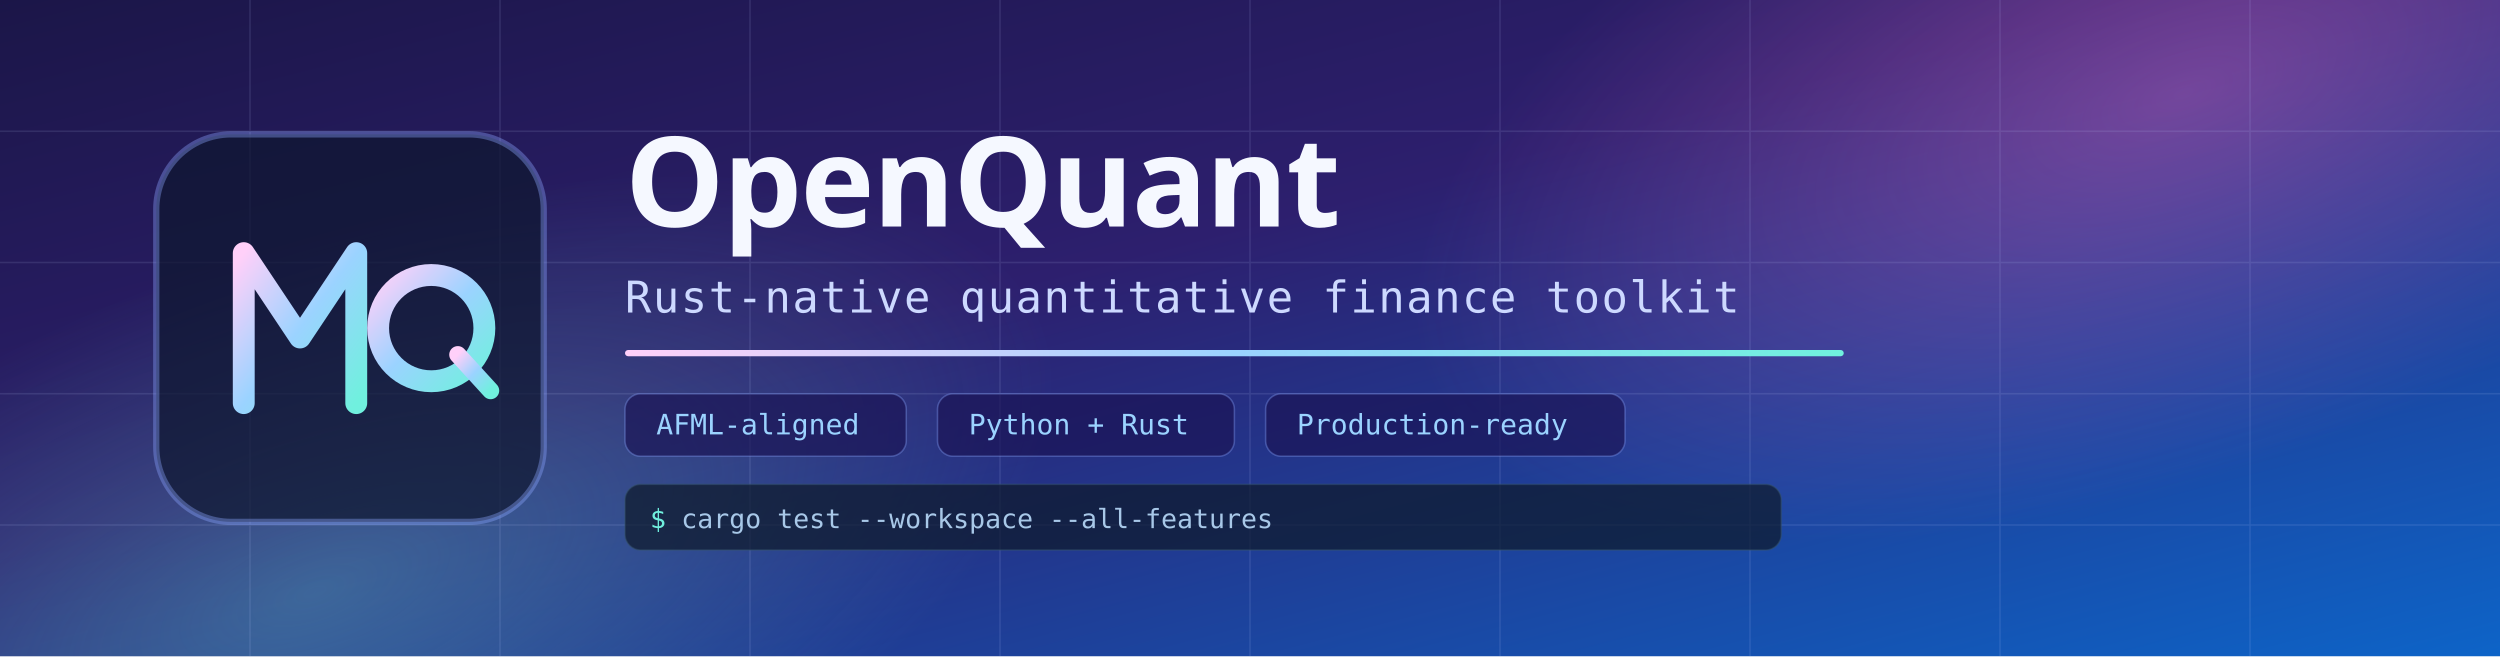
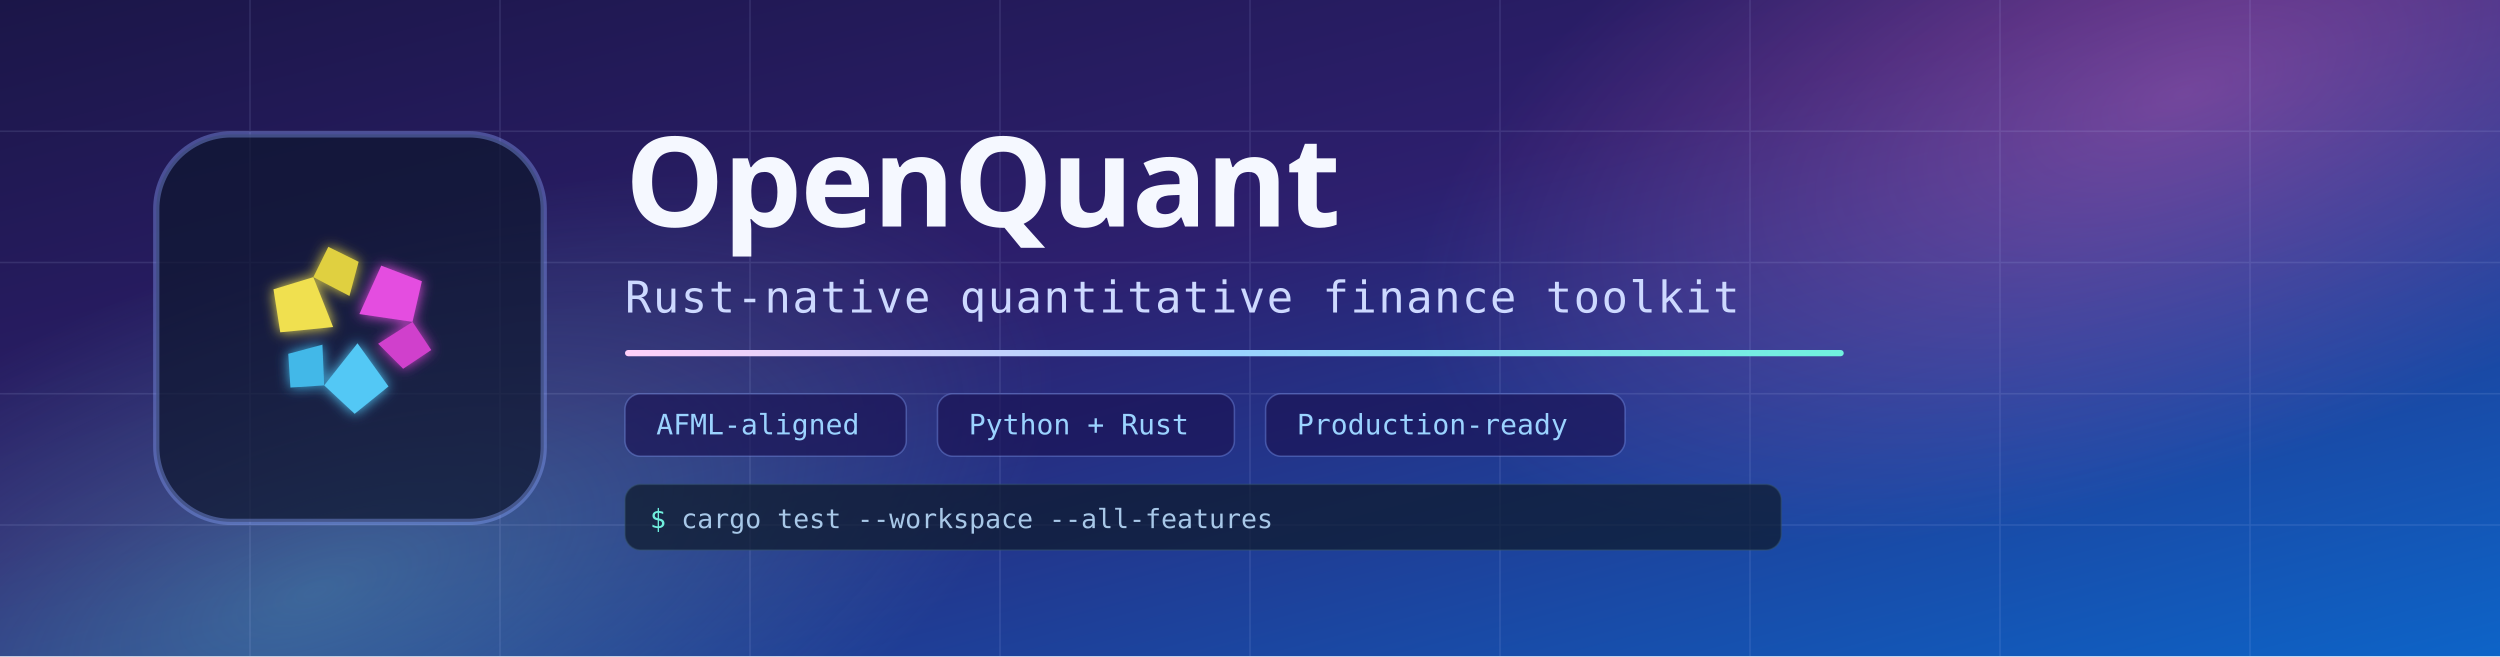
<svg xmlns="http://www.w3.org/2000/svg" width="1600" height="420" viewBox="0 0 1600 420" role="img" aria-labelledby="title desc">
  <defs>
    <linearGradient id="bg" x1="0" y1="0" x2="1" y2="1">
      <stop offset="0%" stop-color="#1b1648" />
      <stop offset="42%" stop-color="#2d1f6e" />
      <stop offset="100%" stop-color="#0d64c8" />
    </linearGradient>
    <radialGradient id="glow-pink" cx="0" cy="0" r="1" gradientUnits="userSpaceOnUse" gradientTransform="translate(1400 60) rotate(160) scale(520 240)">
      <stop stop-color="#ff7bd8" stop-opacity="0.35" />
      <stop offset="1" stop-color="#ff7bd8" stop-opacity="0" />
    </radialGradient>
    <radialGradient id="glow-teal" cx="0" cy="0" r="1" gradientUnits="userSpaceOnUse" gradientTransform="translate(200 380) rotate(-20) scale(500 220)">
      <stop stop-color="#6ff2de" stop-opacity="0.30" />
      <stop offset="1" stop-color="#6ff2de" stop-opacity="0" />
    </radialGradient>
    <linearGradient id="accent" x1="0" y1="0" x2="1" y2="1">
      <stop offset="0%" stop-color="#ffd0f9" />
      <stop offset="50%" stop-color="#9bd3ff" />
      <stop offset="100%" stop-color="#70f0de" />
    </linearGradient>
    <linearGradient id="accent-h" x1="0" y1="0" x2="1" y2="0">
      <stop offset="0%" stop-color="#ffd0f9" />
      <stop offset="50%" stop-color="#9bd3ff" />
      <stop offset="100%" stop-color="#70f0de" />
    </linearGradient>
  </defs>
  <rect width="1600" height="420" fill="url(#bg)" />
  <rect width="1600" height="420" fill="url(#glow-pink)" />
  <rect width="1600" height="420" fill="url(#glow-teal)" />
  <g opacity="0.12" stroke="#c3d2ff" stroke-width="1">
    <path d="M0 84H1600M0 168H1600M0 252H1600M0 336H1600" />
    <path d="M160 0V420M320 0V420M480 0V420M640 0V420M800 0V420M960 0V420M1120 0V420M1280 0V420M1440 0V420" />
  </g>
  <g transform="translate(100 86)">
    <rect x="0" y="0" width="248" height="248" rx="48" fill="#0f1730" fill-opacity="0.72" stroke="#8ba7ff" stroke-opacity="0.38" stroke-width="4" />
-     <path d="M56 172V76L92 130L128 76V172" fill="none" stroke="url(#accent)" stroke-width="14" stroke-linecap="round" stroke-linejoin="round" />
-     <circle cx="176" cy="124" r="34" fill="none" stroke="url(#accent)" stroke-width="14" />
-     <path d="M193 141L214 164" stroke="url(#accent)" stroke-width="11" stroke-linecap="round" />
+     <g transform="translate(124 124)">
+       <filter id="pw-glow">
+         <feGaussianBlur stdDeviation="4" result="blur" />
+         <feMerge>
+           <feMergeNode in="blur" />
+           <feMergeNode in="SourceGraphic" />
+         </feMerge>
+       </filter>
+       <g filter="url(#pw-glow)">
+         <path d="M6,-9 L20,-40 L46,-30 L40,-4 Z" fill="#e44de0" />
+         <path d="M40,-4 L52,14 L34,26 L18,10 Z" fill="#d040cc" />
+         <path d="M6,-9 L20,-40 L46,-30 L40,-4 Z" fill="#52c8f5" transform="rotate(120)" />
+         <path d="M40,-4 L52,14 L34,26 L18,10 Z" fill="#42b8e8" transform="rotate(120)" />
+         <path d="M6,-9 L20,-40 L46,-30 L40,-4 Z" fill="#f0e050" transform="rotate(240)" />
+         <path d="M40,-4 L52,14 L34,26 L18,10 Z" fill="#e0d040" transform="rotate(240)" />
+       </g>
+     </g>
  </g>
  <text x="400" y="145" font-family="'Space Grotesk','IBM Plex Sans','Segoe UI',system-ui,sans-serif" font-size="80" fill="#f5f8ff" font-weight="700" letter-spacing="-1">OpenQuant</text>
  <text x="400" y="200" font-family="'IBM Plex Mono','JetBrains Mono','Fira Code',monospace" font-size="28" fill="#cdd9ff" letter-spacing="1">Rust-native quantitative finance toolkit</text>
  <rect x="400" y="224" width="780" height="4" rx="2" fill="url(#accent-h)" />
  <g font-family="'IBM Plex Mono','JetBrains Mono',monospace" font-size="18">
    <rect x="400" y="252" width="180" height="40" rx="10" fill="#1a1252" fill-opacity="0.65" stroke="#8ba7ff" stroke-opacity="0.35" />
    <text x="420" y="278" fill="#9bd3ff">AFML-aligned</text>
    <rect x="600" y="252" width="190" height="40" rx="10" fill="#1a1252" fill-opacity="0.65" stroke="#8ba7ff" stroke-opacity="0.35" />
    <text x="620" y="278" fill="#9bd3ff">Python + Rust</text>
    <rect x="810" y="252" width="230" height="40" rx="10" fill="#1a1252" fill-opacity="0.65" stroke="#8ba7ff" stroke-opacity="0.35" />
    <text x="830" y="278" fill="#9bd3ff">Production-ready</text>
  </g>
  <g transform="translate(400 310)">
    <rect x="0" y="0" width="740" height="42" rx="10" fill="#0d1928" fill-opacity="0.7" stroke="#35536d" stroke-opacity="0.5" />
    <text x="16" y="28" font-family="'IBM Plex Mono','JetBrains Mono',monospace" font-size="17" fill="#70f0de">$</text>
    <text x="36" y="28" font-family="'IBM Plex Mono','JetBrains Mono',monospace" font-size="17" fill="#a8c8e8">cargo test --workspace --all-features</text>
  </g>
</svg>
